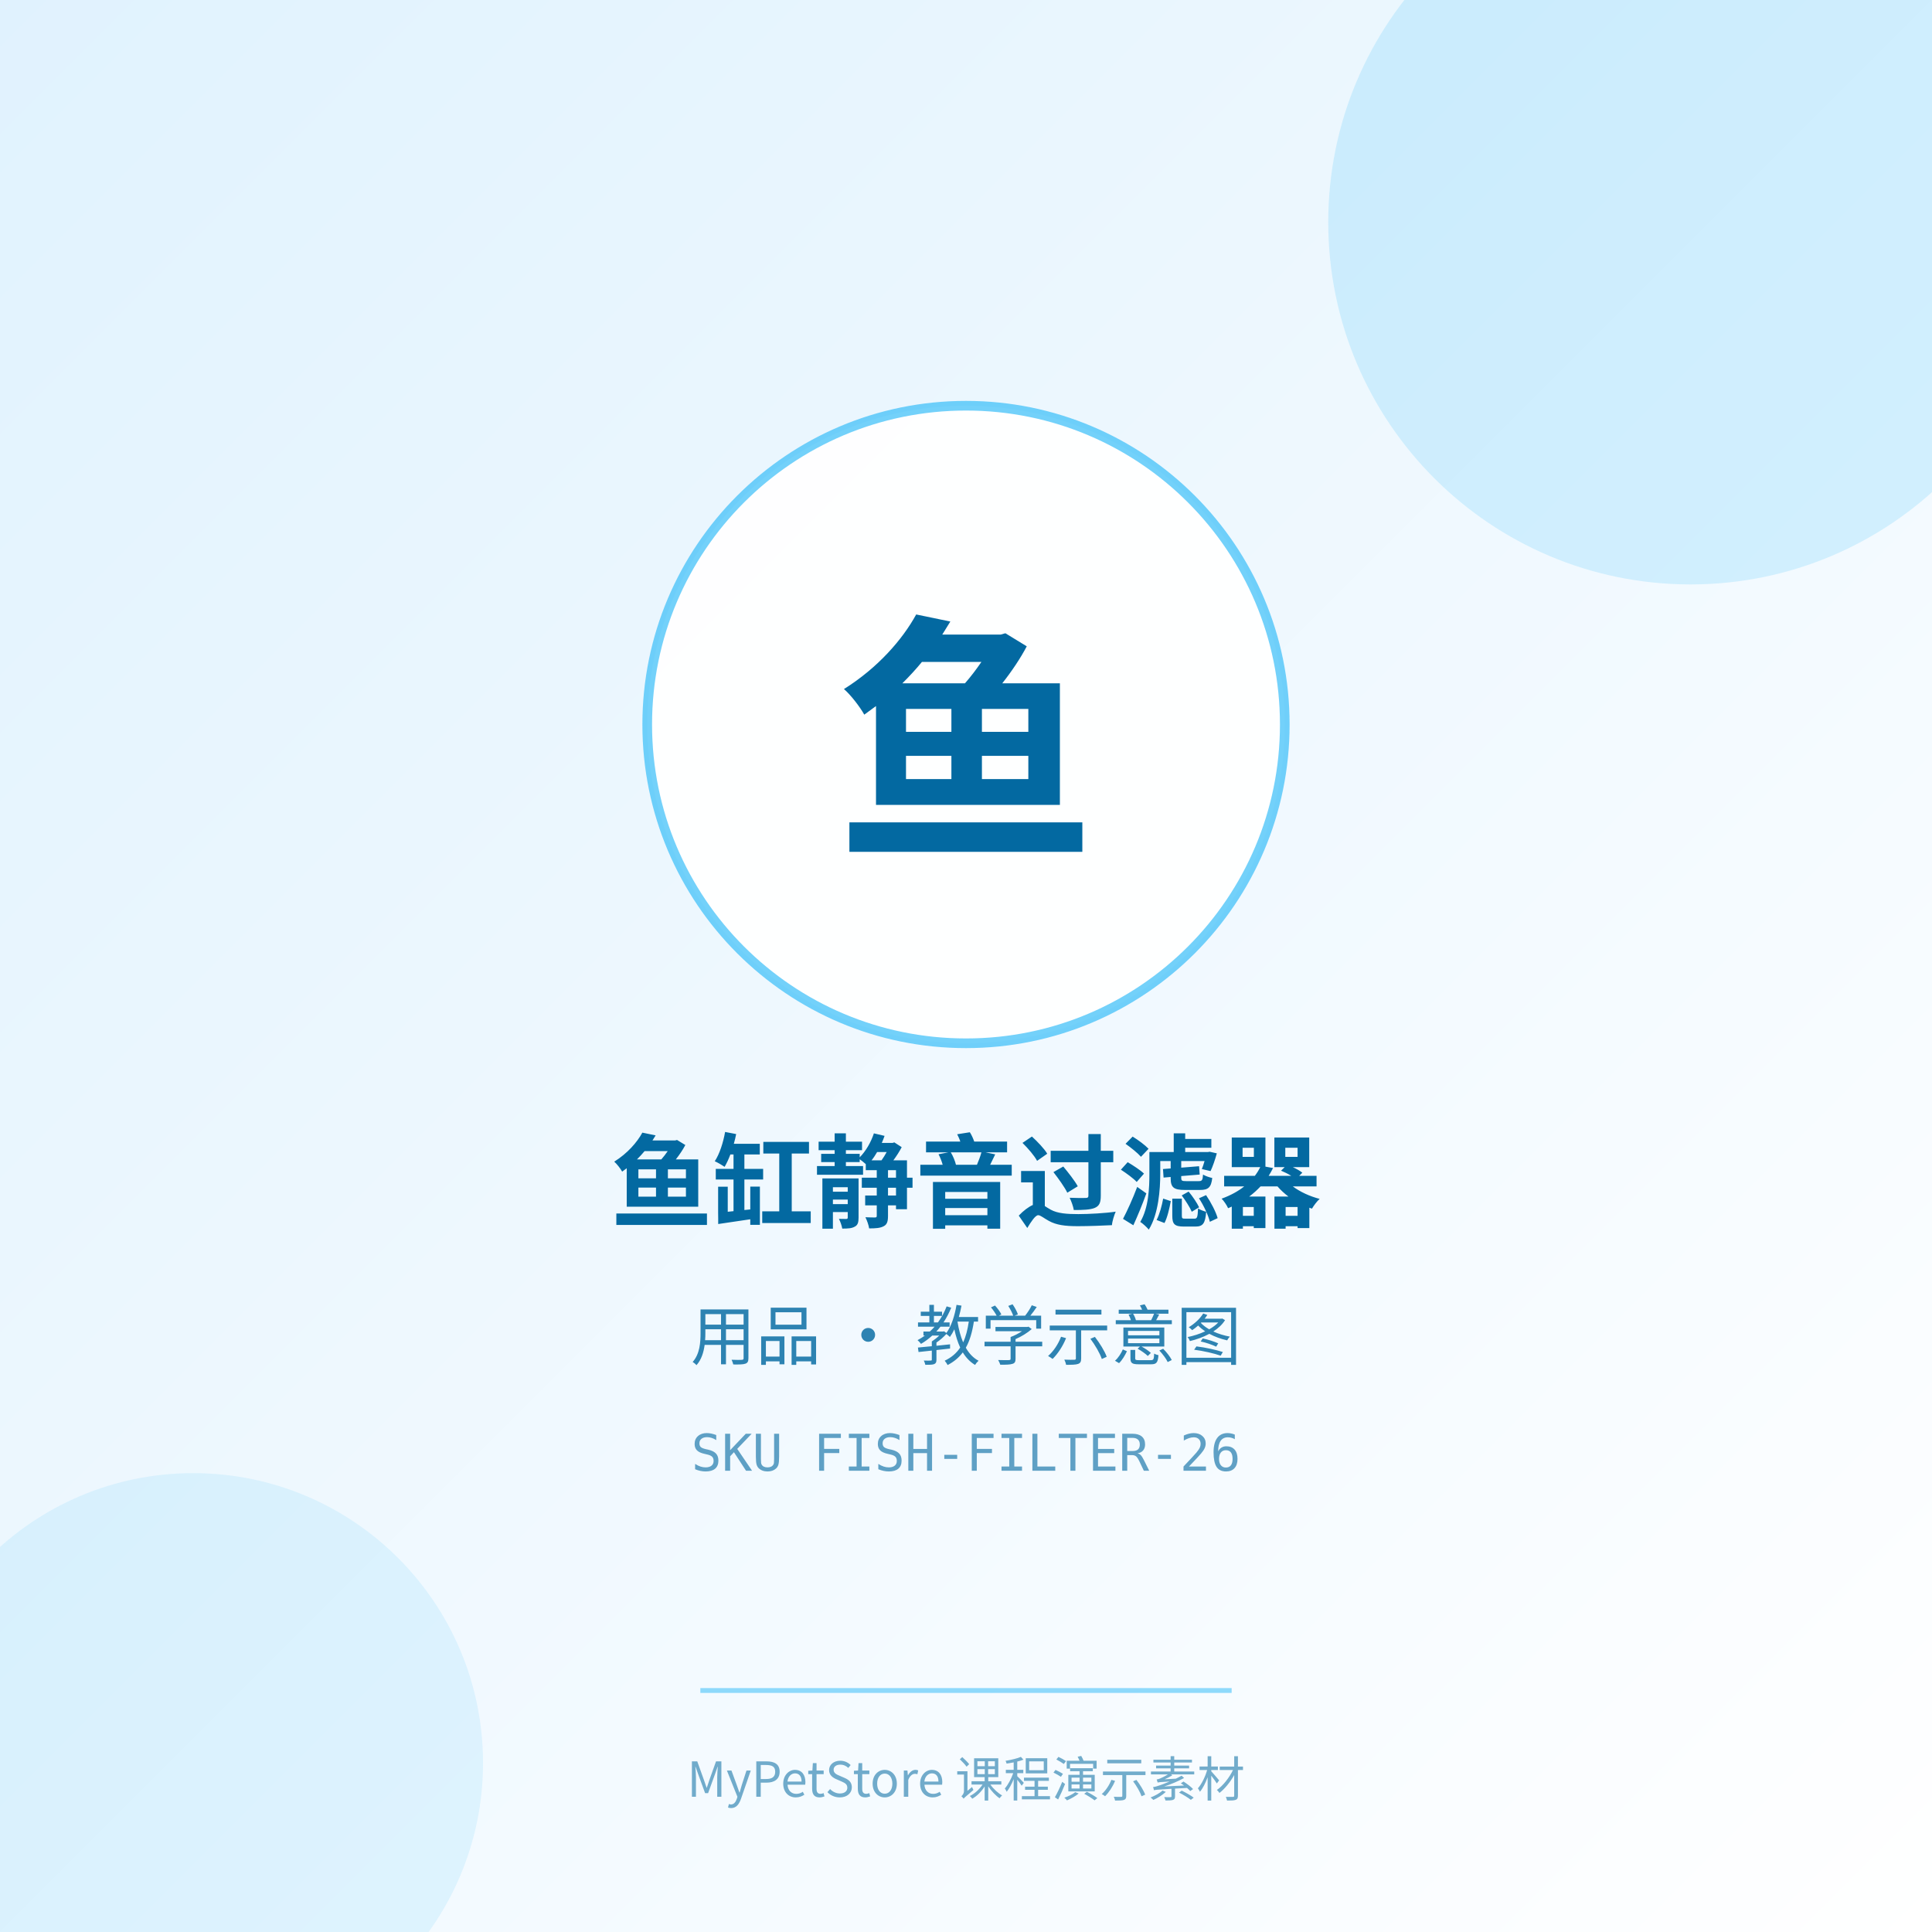
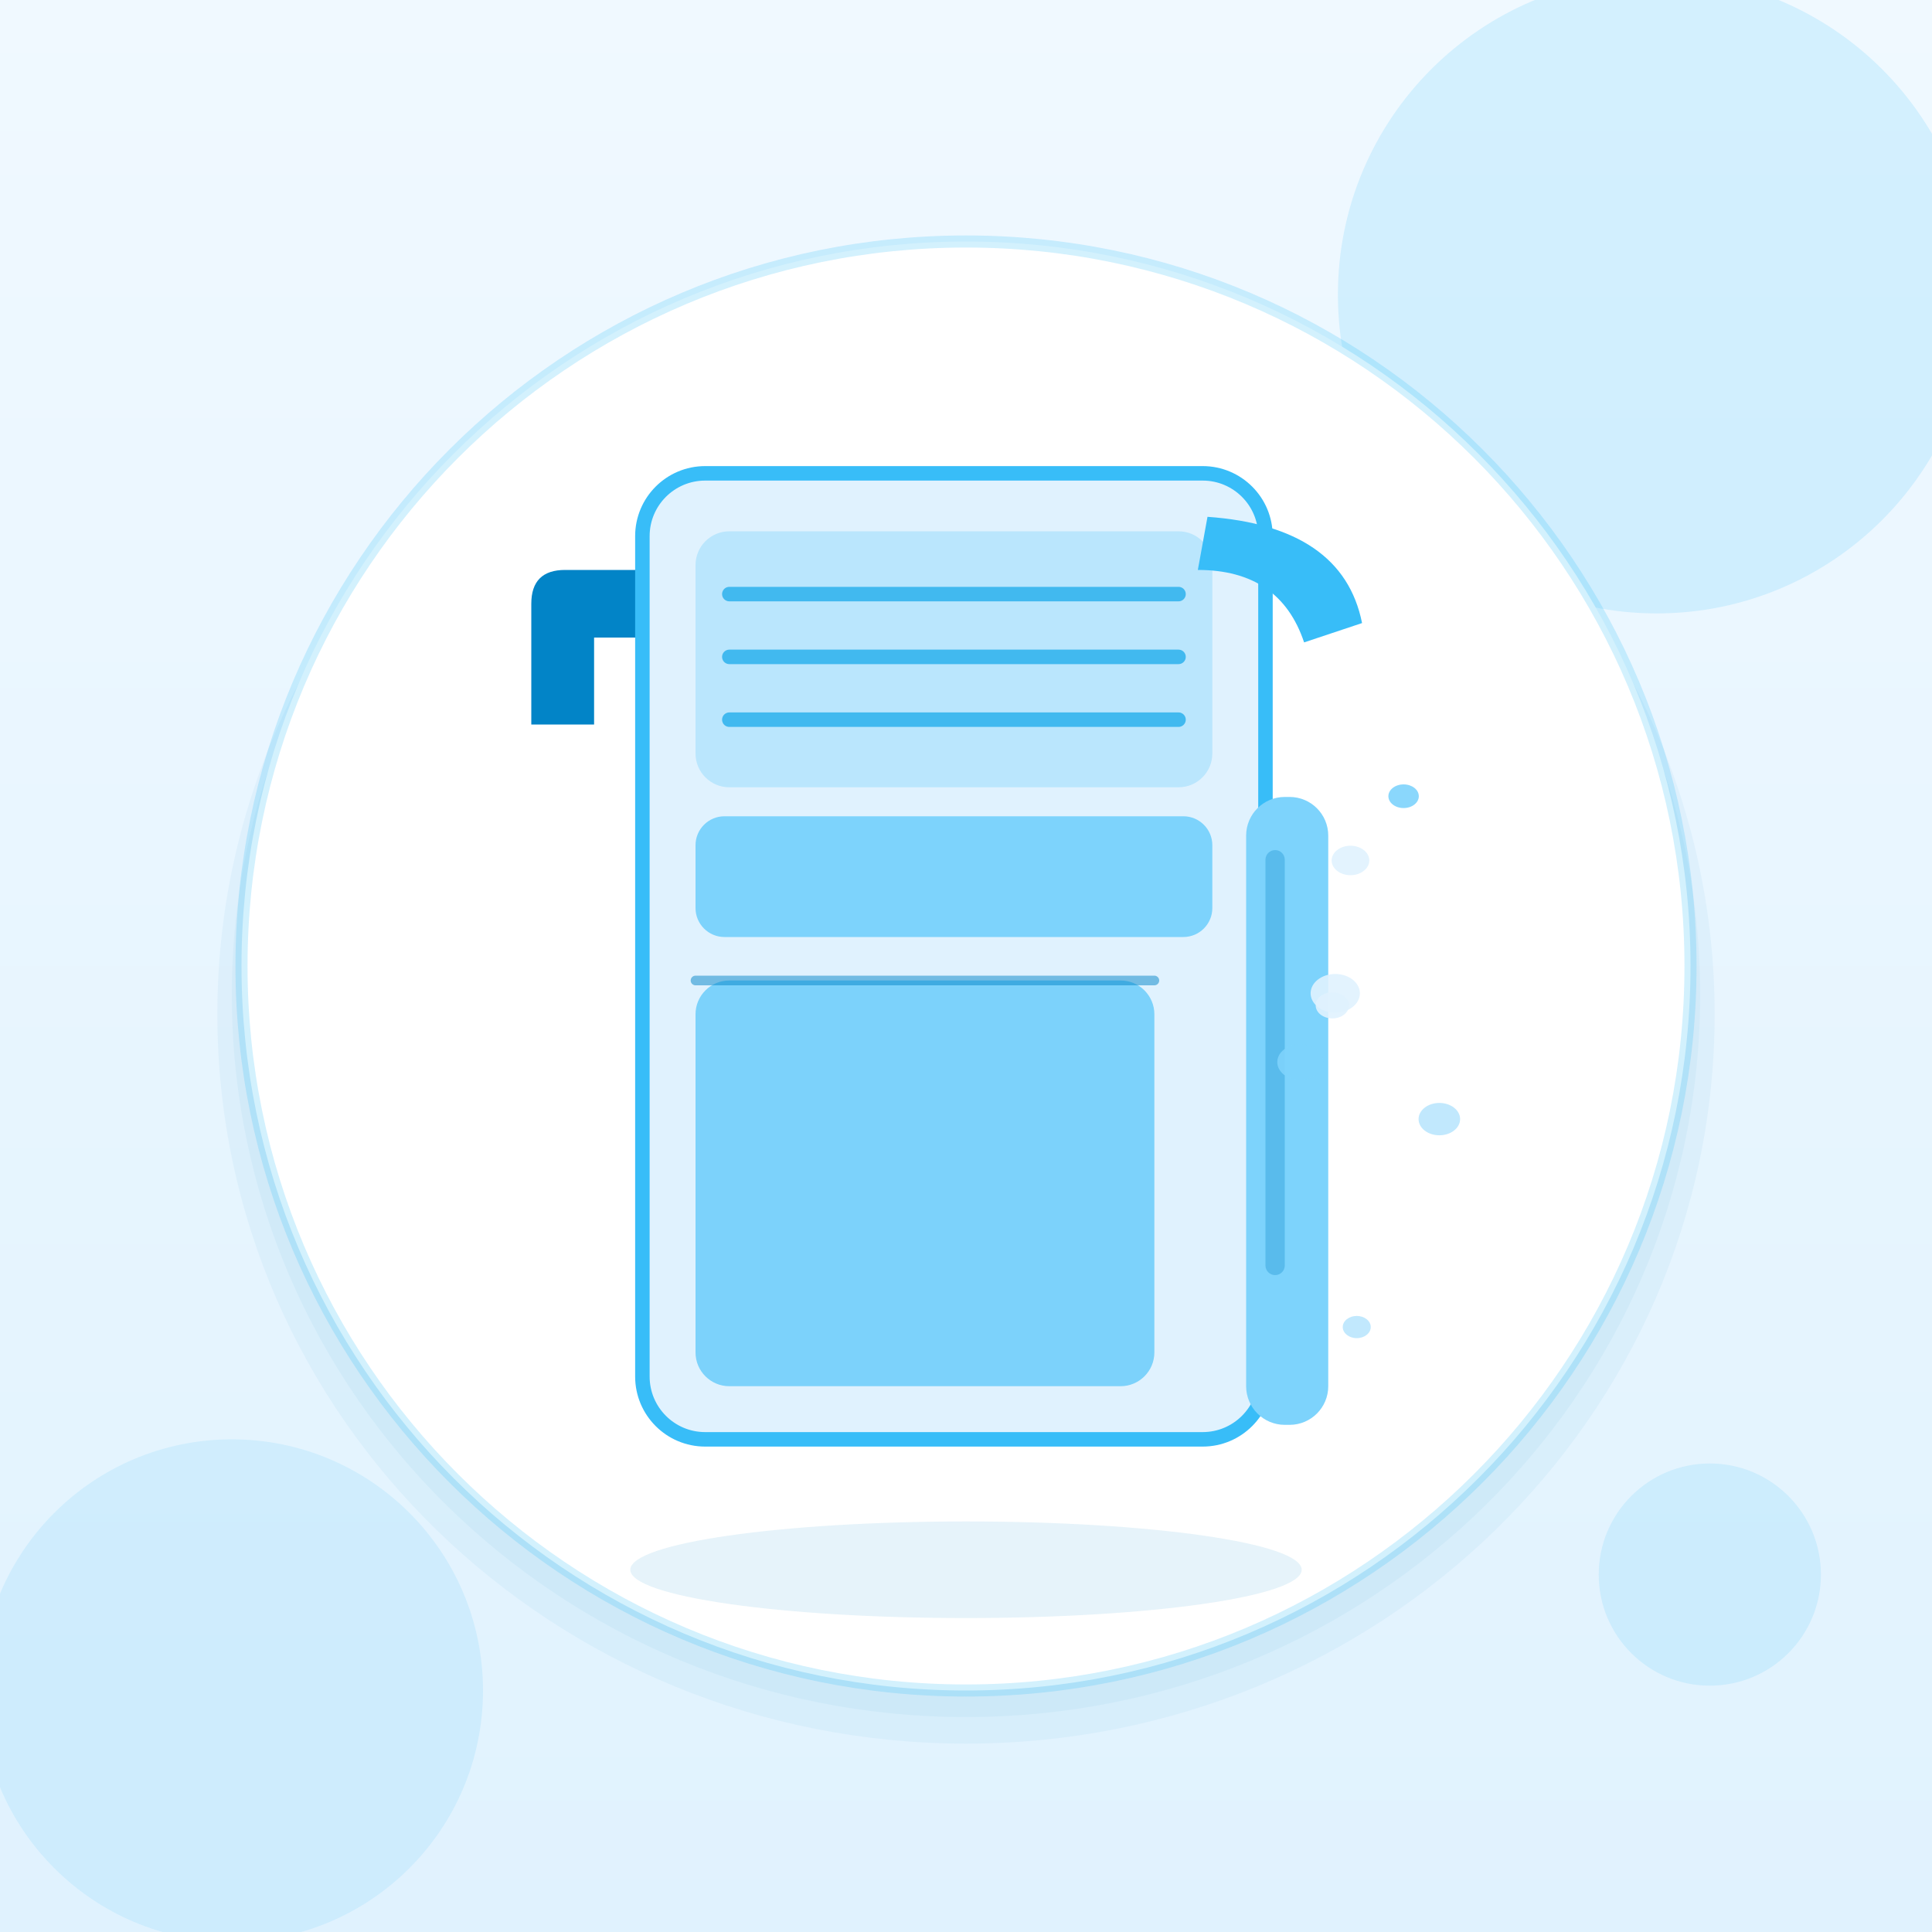
- <svg xmlns="http://www.w3.org/2000/svg" width="800" height="800" viewBox="0 0 800 800" role="img" aria-label="鱼缸静音过滤器 教学示意图">
+ <svg xmlns="http://www.w3.org/2000/svg" viewBox="0 0 800 800">
  <defs>
-     <linearGradient id="bg" x1="0" y1="0" x2="1" y2="1">
-       <stop offset="0%" stop-color="#e0f2fe" />
-       <stop offset="100%" stop-color="#ffffff" />
+     <linearGradient id="bg" x1="0" y1="0" x2="0" y2="1">
+       <stop offset="0" stop-color="#f0f9ff" />
+       <stop offset="1" stop-color="#e0f2fe" />
    </linearGradient>
  </defs>
  <rect width="800" height="800" fill="url(#bg)" />
-   <circle cx="700" cy="92" r="150" fill="#38bdf8" opacity="0.18" />
-   <circle cx="80" cy="730" r="120" fill="#38bdf8" opacity="0.12" />
-   <circle cx="400" cy="300" r="132" fill="#ffffff" opacity="0.94" />
-   <circle cx="400" cy="300" r="132" fill="none" stroke="#38bdf8" stroke-width="4" opacity="0.7" />
-   <text x="400" y="347" text-anchor="middle" font-family="Microsoft YaHei, PingFang SC, Noto Sans CJK SC, sans-serif" font-size="108" font-weight="700" fill="#0369a1">鱼</text>
-   <text x="400" y="505" text-anchor="middle" font-family="Microsoft YaHei, PingFang SC, Noto Sans CJK SC, sans-serif" font-size="42" font-weight="700" fill="#0369a1">鱼缸静音过滤器</text>
-   <text x="400" y="563" text-anchor="middle" font-family="Microsoft YaHei, PingFang SC, Noto Sans CJK SC, sans-serif" font-size="27" fill="#0369a1" opacity="0.82">用品 · 教学示意图</text>
-   <text x="400" y="609" text-anchor="middle" font-family="Consolas, monospace" font-size="21" fill="#0369a1" opacity="0.62">SKU FISH-FILTER-26</text>
-   <line x1="290" y1="700" x2="510" y2="700" stroke="#38bdf8" stroke-width="2" opacity="0.55" />
-   <text x="400" y="744" text-anchor="middle" font-family="Microsoft YaHei, PingFang SC, Noto Sans CJK SC, sans-serif" font-size="20" fill="#0369a1" opacity="0.55">MyPetStore 课程演示素材</text>
+   <g id="deco" fill="#38bdf8">
+     <circle cx="686" cy="122" r="132" opacity="0.16" />
+     <circle cx="96" cy="700" r="104" opacity="0.12" />
+     <circle cx="708" cy="652" r="46" opacity="0.14" />
+   </g>
+   <g id="plate">
+     <ellipse cx="400" cy="420" rx="310" ry="302" fill="#0284c7" opacity="0.05" />
+     <ellipse cx="400" cy="412" rx="304" ry="299" fill="#0284c7" opacity="0.05" />
+     <circle cx="400" cy="400" r="300" fill="#ffffff" />
+     <circle cx="400" cy="400" r="300" fill="none" stroke="#38bdf8" stroke-width="5" opacity="0.22" />
+   </g>
+   <g id="art">
+     <ellipse cx="400" cy="650" rx="139" ry="20" fill="#0284c7" opacity="0.1" />
+     <path d="M 270 236 L 234 236 Q 220 236 220 250 L 220 300 L 246 300 L 246 264 L 270 264 Z" fill="#0284c7" />
+     <rect x="266" y="196" width="258" height="400" rx="26" fill="#e0f2fe" stroke="#38bdf8" stroke-width="6" />
+     <rect x="288" y="220" width="214" height="106" rx="14" fill="#bae6fd" />
+     <line x1="302" y1="246" x2="488" y2="246" stroke="#0ea5e9" stroke-width="6" stroke-linecap="round" opacity="0.7" />
+     <line x1="302" y1="272" x2="488" y2="272" stroke="#0ea5e9" stroke-width="6" stroke-linecap="round" opacity="0.7" />
+     <line x1="302" y1="298" x2="488" y2="298" stroke="#0ea5e9" stroke-width="6" stroke-linecap="round" opacity="0.7" />
+     <rect x="288" y="338" width="214" height="50" rx="12" fill="#7dd3fc" />
+     <rect x="288" y="406" width="190" height="168" rx="14" fill="#38bdf8" opacity="0.6" />
+     <line x1="288" y1="406" x2="478" y2="406" stroke="#0284c7" stroke-width="4" stroke-linecap="round" opacity="0.5" />
+     <path d="M 500 214 Q 556 218 564 258 L 540 266 Q 530 236 496 236 Z" fill="#38bdf8" />
+     <rect x="516" y="330" width="34" height="260" rx="16" fill="#7dd3fc" />
+     <rect x="524" y="352" width="8" height="176" rx="4" fill="#0284c7" opacity="0.3" />
+     <ellipse cx="581.2" cy="329.7" rx="6.3" ry="4.9" fill="#7dd3fc" opacity="0.9" />
+     <ellipse cx="552.9" cy="411.3" rx="10.2" ry="8" fill="#e0f2fe" opacity="0.9" />
+     <ellipse cx="559.2" cy="356.3" rx="7.8" ry="6.1" fill="#e0f2fe" opacity="0.9" />
+     <ellipse cx="561.8" cy="549.5" rx="5.8" ry="4.6" fill="#bae6fd" opacity="0.9" />
+     <ellipse cx="538.4" cy="439.8" rx="9.5" ry="7.4" fill="#7dd3fc" opacity="0.9" />
+     <ellipse cx="596" cy="463.4" rx="8.6" ry="6.7" fill="#bae6fd" opacity="0.9" />
+     <ellipse cx="551.7" cy="416.3" rx="6.9" ry="5.4" fill="#e0f2fe" opacity="0.9" />
+   </g>
</svg>
